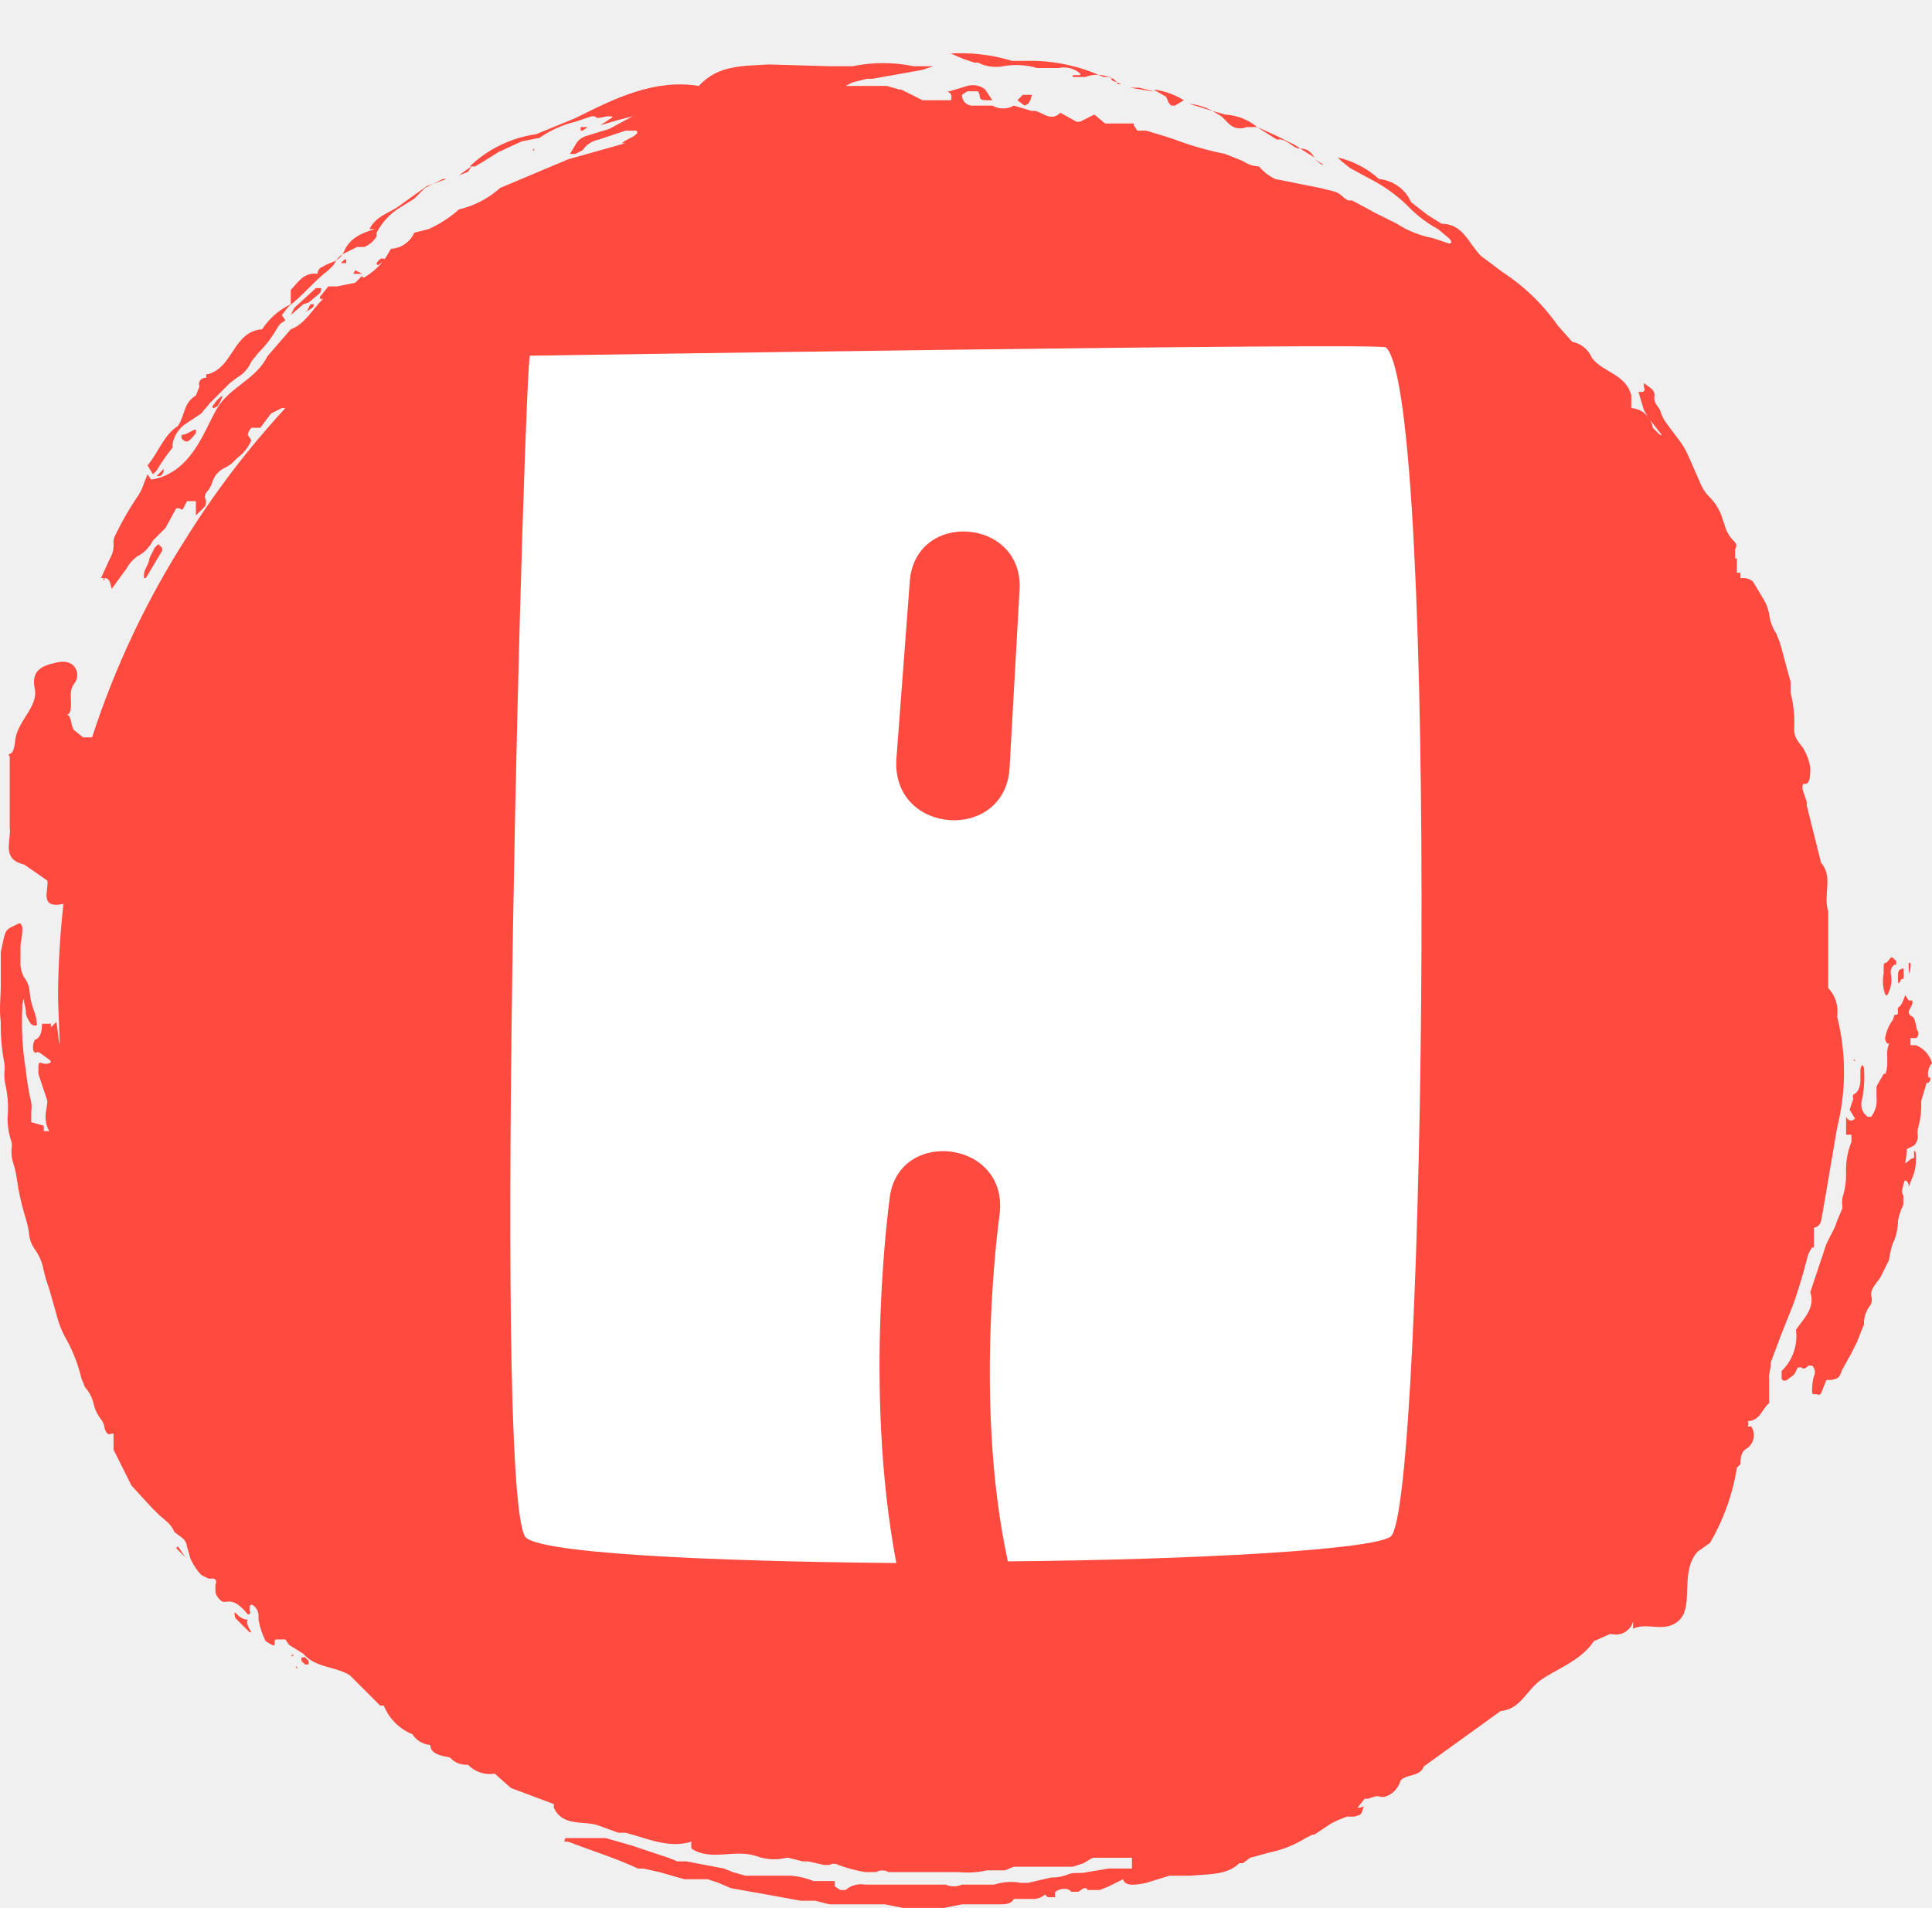
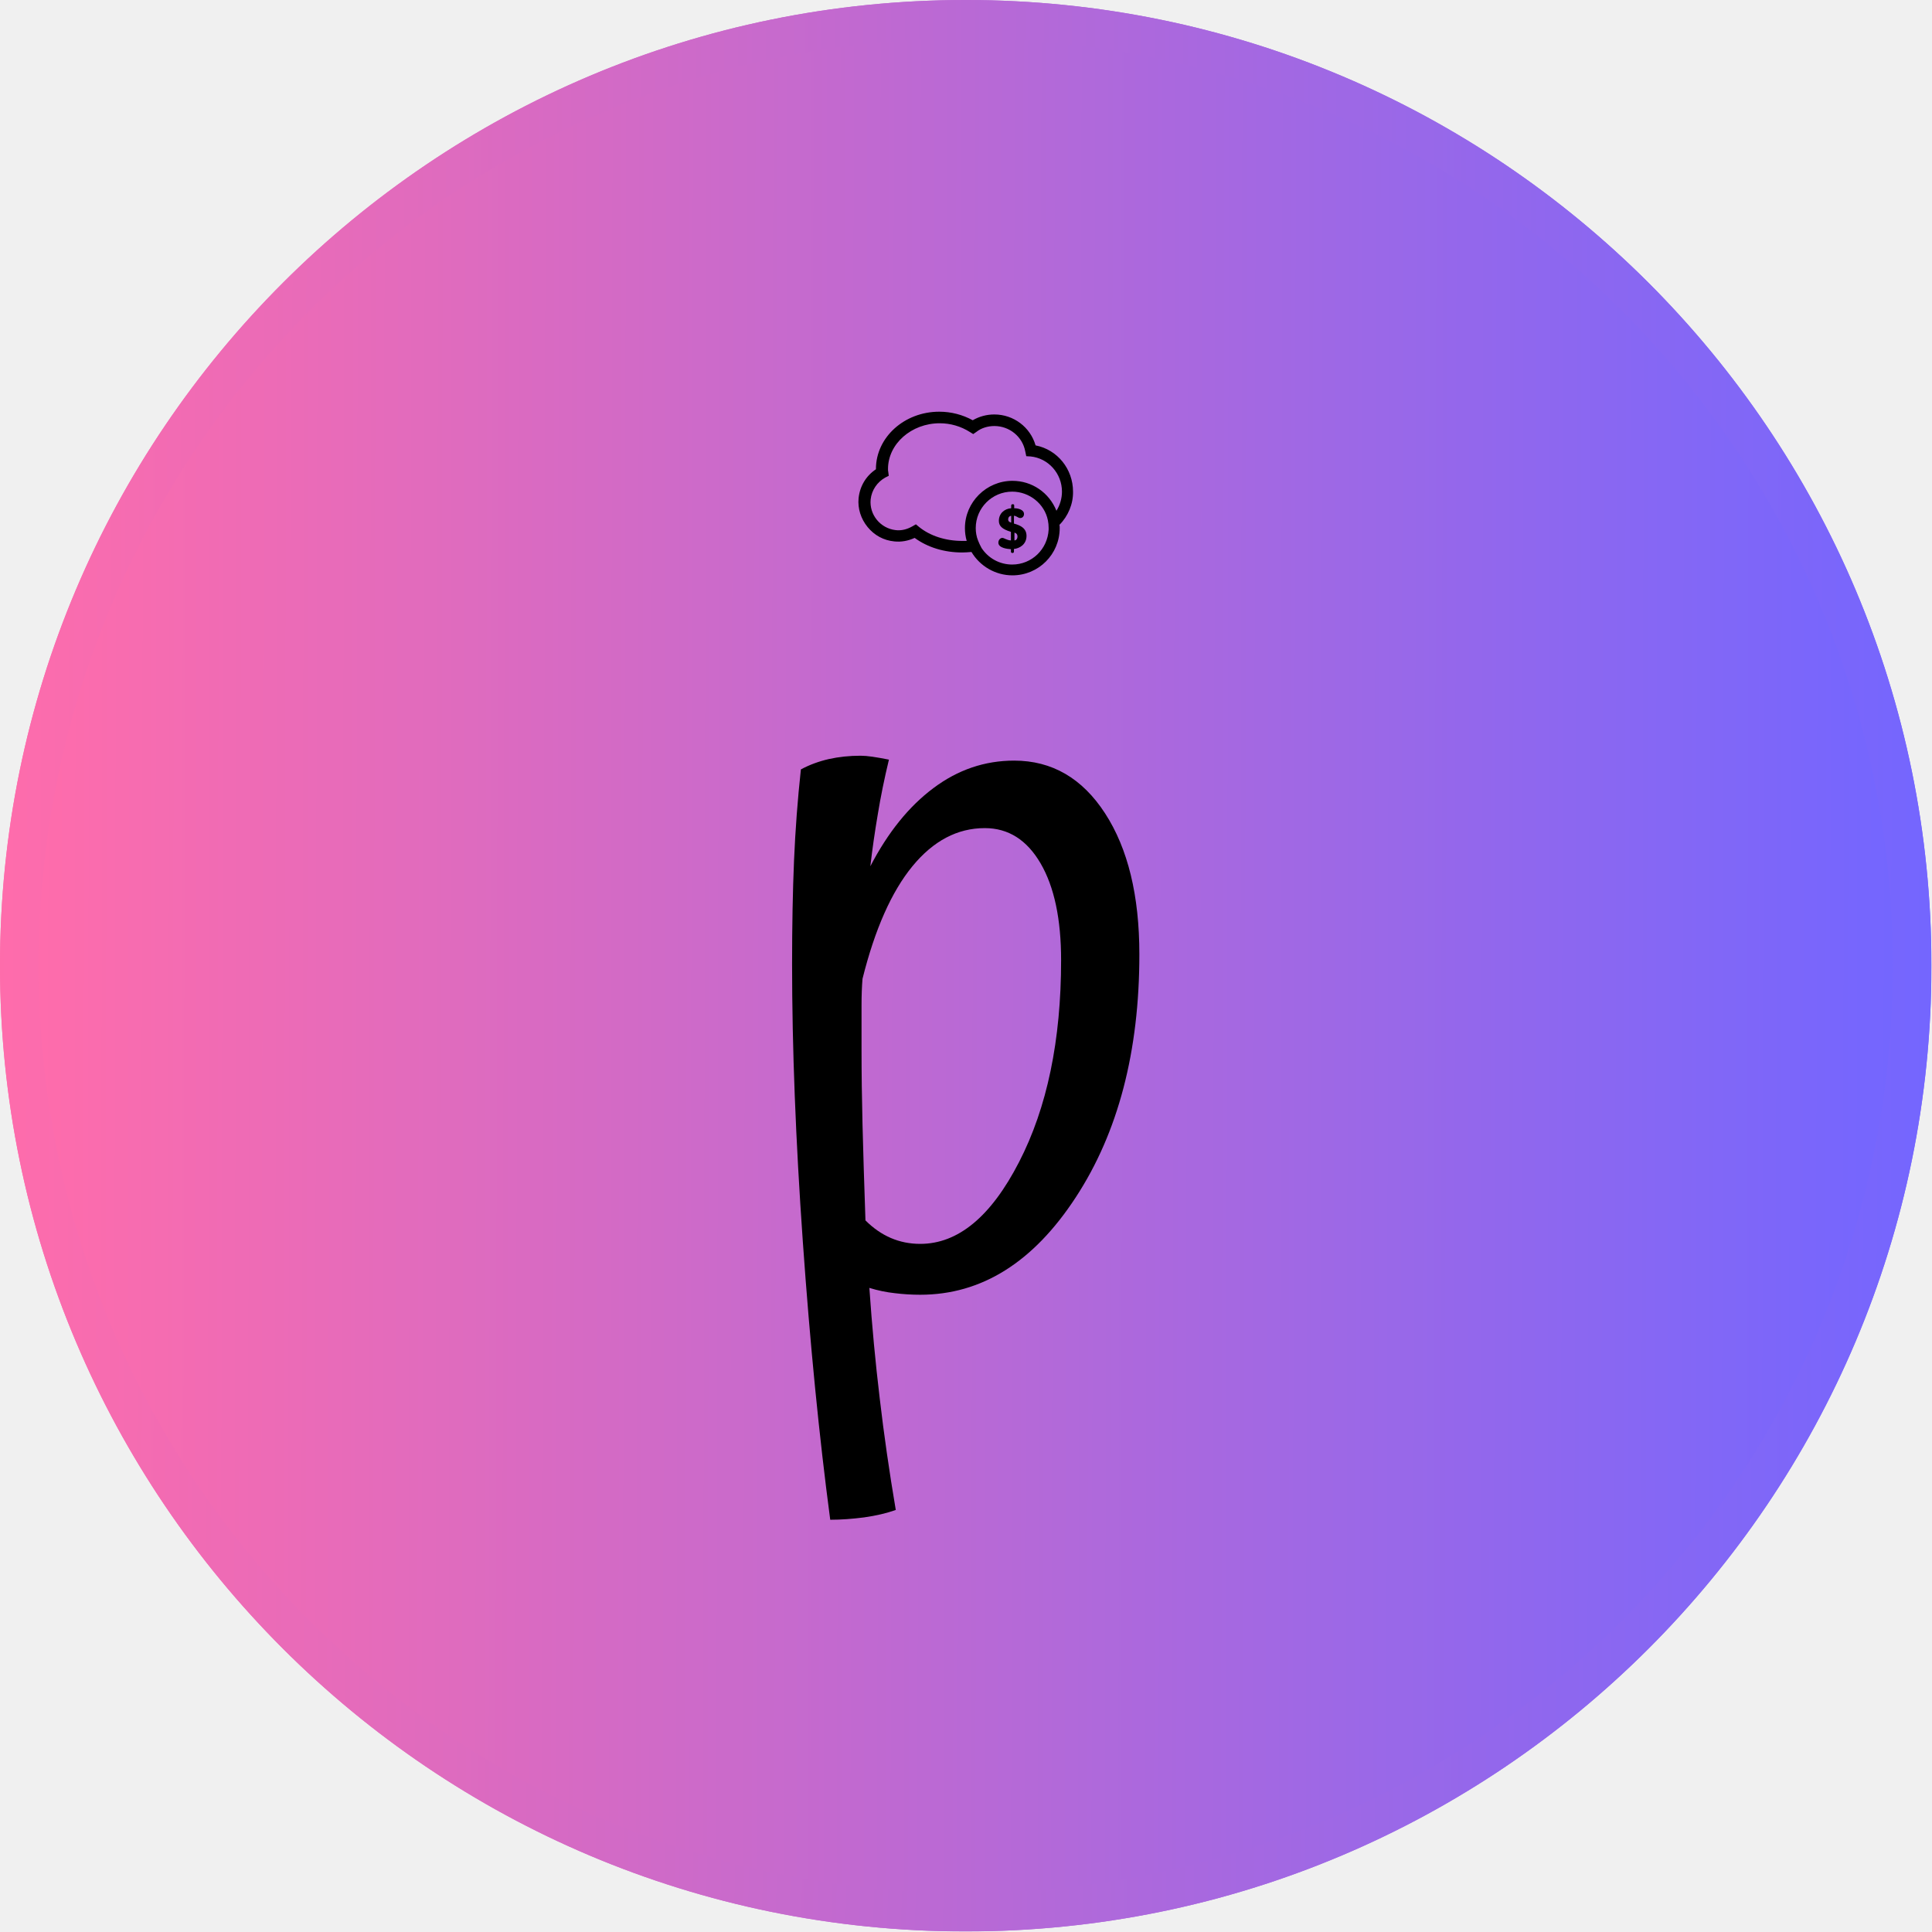
- <svg xmlns="http://www.w3.org/2000/svg" width="308.761" height="304.916" viewBox="0 0 106.008 104.687" class="css-1j8o68f" version="1.1" id="svg23">
-   <defs id="SvgjsDefs2684" />
-   <g id="SvgjsG2685" featurekey="rootContainer" transform="matrix(0.9820593,0,0,0.9820593,-0.05456052,0)" fill="#ff4a3f">
-     <g id="g17">
-       <path d="M19.8 15.3h.5l-.4-.2zm.5.1zm.8-.7c0 .1 0 .1.1.1l.4-.3c-.2-.1-.3-.1-.5.2zm.4-.2zm-4.1 2.3zm-.2.6l.3-.2c.1-.1.1-.2.1-.2h-.2l-.2.4c-.1-.1-.1 0 0 0zm2.2-2.9h-.1l-.2.2h.3zm-2.1 2.4l.6-.5c.1-.1.1-.2.1-.3h-.3l-1.2 1.1-.2.4.7-.6zm-1.1.8z" id="path3" />
-       <path d="M9.7 25v-.2a1.7 1.7 0 0 1 .7-1.1l.9-.6.5-.6.7-.7.4-.4.4-.3a1.9 1.9 0 0 0 .8-.9l.4-.5a5.9 5.9 0 0 0 1-1.3l.2-.3.3-.2-.2-.3.4-.5c.8-.6 1.4-1.4 2.2-2l.3-.3a1.4 1.4 0 0 1 .5-.6l.8-.4h.4a1.4 1.4 0 0 0 .7-.6V13a3.5 3.5 0 0 1 1.3-1.4l.8-.5.2-.2.4-.4 1-.5h.2l-1.1.4-1.4 1c-.6.5-1.4.6-1.8 1.4h.3c-.7.2-1.4.5-1.7 1.2s-.8.6-1.2.9a.4.4 0 0 0-.3.4c-.8-.1-1.1.5-1.5.9v.8a3.9 3.9 0 0 0-1.6 1.4c-1.6.1-1.6 2.1-3 2.5h-.1a.2.2 0 0 0 0 .2c-.3 0-.5.2-.4.5l-.2.5c-.7.4-.6 1.1-1 1.7-.8.5-1.1 1.5-1.7 2.2l.3.5.2-.2a11.6 11.6 0 0 1 .9-1.3zM53.9 3.3l.6.2h.2a2.2 2.2 0 0 0 1.4.2 4.1 4.1 0 0 1 1.9.1h1.2a1.4 1.4 0 0 1 1.2.3.1.1 0 0 1 0 .1H60a.1.1 0 0 0 0 .1h.7a1.8 1.8 0 0 1 1.3 0c.2 0 .1.1.2.2l.5.2h-.2c-.2-.4-.5-.4-.8-.4a9.7 9.7 0 0 0-4.3-.9h-.8A9.8 9.8 0 0 0 53 3h.2zm7.3 3.1zM50.3 4.7zm10.9 1.7h.2-.2zM19 14.7zm32.1-10zm17.6 2.2a.9.9 0 0 0 1 .2h.6a3.1 3.1 0 0 0-1.8-.7l-.7-.2.5.3zm-3.4-1.3c0 .1.1.2.2.3h.2l.5-.3a4.2 4.2 0 0 0-1.7-.6l.7.4zm7.4 2.7l.8.5c-.2-.3-.4-.5-.8-.5z" id="path5" />
-       <path d="M99 76.1l.6-1.6.6-1.5c.2-.5.6-1.8.8-2.6a1.7 1.7 0 0 1 .3-.7h.1v-1.1c.5-.1.4-.6.5-.9l.8-4.7a12.7 12.7 0 0 0 0-6.2 1.9 1.9 0 0 0-.5-1.6v-4.3c-.3-.9.3-1.9-.4-2.7L101 45a.4.4 0 0 0 0-.2l-.2-.6a.5.5 0 0 1 0-.4h.1c.3 0 .3-.5.3-.9a3 3 0 0 0-.4-1.1l-.3-.4a1.1 1.1 0 0 1-.2-.7 6.7 6.7 0 0 0-.2-2v-.6c-.2-.7-.4-1.5-.6-2.2l-.2-.5a2.5 2.5 0 0 1-.4-1.1 2.5 2.5 0 0 0-.3-.8l-.6-1a.8.8 0 0 0-.6-.2h-.1V32h-.2v-.8H97V31a.4.4 0 0 0 0-.1v-.2c.1-.2.1-.3-.1-.5a1.8 1.8 0 0 1-.4-.6l-.2-.6a2.9 2.9 0 0 0-.7-1.2 2.2 2.2 0 0 1-.5-.7l-.7-1.6a4.3 4.3 0 0 0-.6-1l-.6-.8a2.4 2.4 0 0 1-.4-.8l-.2-.3a.6.6 0 0 1-.1-.5.5.5 0 0 0-.2-.4l-.4-.3v.2c.1.2 0 .3-.1.3h-.2l.3 1 .3.5.7.9h-.1l-.2-.2-.2-.2a1.3 1.3 0 0 0-1.2-1.1v-.7c-.3-1.2-1.6-1.3-2.2-2.1a1.5 1.5 0 0 0-1.1-.9l-.8-.9a11.3 11.3 0 0 0-3.1-3l-.8-.6-.4-.3c-.7-.7-1-1.8-2.2-1.8l-.8-.5-.9-.7a2.2 2.2 0 0 0-1.8-1.3 5.1 5.1 0 0 0-2.3-1.2l.2.2.5.4 1.3.7a8.5 8.5 0 0 1 2.1 1.6 6.8 6.8 0 0 0 1.5 1.1l.6.5c.1.1.2.2.1.3H81l-.9-.3a5.6 5.6 0 0 1-2-.8l-1.2-.6-1.3-.7h-.2c-.3-.1-.4-.4-.8-.5l-.8-.2-2.5-.5a2.6 2.6 0 0 1-.9-.7 1.7 1.7 0 0 1-.9-.3l-1-.4a18.1 18.1 0 0 1-2.8-.8l-.6-.2-1-.3h-.5l-.2-.3v-.1h-1.6l-.6-.5-.4.2-.4.2h-.2l-.9-.5c-.6.6-1.1-.2-1.6-.1l-1-.3a1.2 1.2 0 0 1-1.2 0h-1.2a.6.6 0 0 1-.5-.6l.3-.2h.6a.7.7 0 0 1 .1.3c0 .2.2.2.5.2h.2l-.4-.6a1.1 1.1 0 0 0-1-.2l-1 .3H53c.3.2.2.3.2.5h-1.6l-.4-.2-.8-.4h-.1l-.7-.2h-2.3l.4-.2.8-.2h.3l1.7-.3 1.1-.2.6-.2h-1.1a8.4 8.4 0 0 0-3.4 0h-1.3L43 3.6c-1.4.1-2.8 0-3.9 1.2-2.5-.4-4.7.7-6.9 1.8l-2.2.9a6.7 6.7 0 0 0-3.7 1.8h.3l.5-.3.8-.5 1.3-.6 1-.2a6 6 0 0 1 2-.9l.9-.3h.2c.1.2.5 0 .7 0h.2c.1 0 .1.1 0 .1l-.6.4 1-.3.8-.2-1.3.7-1.3.4a1 1 0 0 0-.6.5l-.3.5h.3l.4-.2a1.4 1.4 0 0 1 .9-.6l1.5-.5h.5a.1.1 0 0 1 .1.2c-.2.2-.6.3-.8.5h.2l-3.2.9-3.8 1.6a5.2 5.2 0 0 1-2.3 1.2 6.6 6.6 0 0 1-1.7 1.1l-.8.2a1.5 1.5 0 0 1-1.3.9l-.3.5a3.7 3.7 0 0 1-1.2 1.1h-.1v-.1l-.2.2-.2.2-1 .2h-.5l-.4.5c-.1.1-.1.2 0 .2h.1c-.6.6-1 1.4-1.8 1.7L15 19.9c-.6 1.2-1.8 1.6-2.6 2.6s-1.4 3.9-3.9 4.3l-.2-.3-.2.5a2.7 2.7 0 0 1-.4.8 16.9 16.9 0 0 0-1.2 2.1.8.8 0 0 0-.1.5 1.4 1.4 0 0 1-.2.8l-.5 1.1h.2c.3 0 .3.3.4.6l.8-1.1a2.2 2.2 0 0 1 .6-.7 2 2 0 0 0 .9-.9l.3-.3.4-.4.6-1.1h.2c.1.1.1.1.2 0l.2-.4h.5v.8l.5-.5a.5.5 0 0 0 0-.5.4.4 0 0 1 .1-.3 1.5 1.5 0 0 0 .3-.5 1.3 1.3 0 0 1 .8-.9l.3-.2.3-.3a2.4 2.4 0 0 0 .8-1l-.2-.3c0-.1.1-.3.2-.4h.5l.6-.8.6-.3h.2a48.8 48.8 0 0 0-5.5 7.2h-.1.1a48.4 48.4 0 0 0-5.3 11.2h-.5l-.5-.4c-.2-.2-.1-.7-.4-.9h.1c.3-.5-.1-1.2.3-1.7s.1-1.4-.9-1.2-1.5.5-1.3 1.5-1 1.8-1.1 2.9-.5.5-.3.9v3.9c.1.8-.5 1.8.8 2.1l1.3.9c.1.5-.5 1.6.9 1.3a49.2 49.2 0 0 0-.3 5c0 1.1.1 2.2.1 3.3v-.4c-.1-.4-.1-.8-.2-1.3l-.3.3v-.2h-.5c0 .5-.1.8-.4.9a.9.9 0 0 0-.1.5c0 .1.1.3.2.2s.4.2.7.4-.2.3-.4.2-.2.1-.2.3v.3l.5 1.5c0 .3-.1.6-.1.9a1.7 1.7 0 0 0 .2.8h-.3v-.3l-.7-.2v-.6a1.5 1.5 0 0 0 0-.5 14.6 14.6 0 0 1-.3-1.8 16.6 16.6 0 0 1-.2-3.5.9.9 0 0 1 .1-.5v.2a2.9 2.9 0 0 1 .1.5.8.8 0 0 0 .1.4c.1.2.2.4.4.4s.1-.1.1-.2a2.1 2.1 0 0 0-.1-.5 4.2 4.2 0 0 1-.3-1.3 1.5 1.5 0 0 0-.3-.7 1.6 1.6 0 0 1-.2-.9v-.8c0-.3.1-.6.1-.9a.5.5 0 0 0-.1-.4h-.1c-.8.4-.7.2-1 1.6V55c0 .7-.1 1.4 0 2.1a10.8 10.8 0 0 0 .2 2.3 1.8 1.8 0 0 1 0 .5 3.1 3.1 0 0 0 .1.9 5.9 5.9 0 0 1 .1 1.3 3.9 3.9 0 0 0 .2 1.7 1.2 1.2 0 0 1 0 .4 2.1 2.1 0 0 0 .1.8 4.9 4.9 0 0 1 .2.9 14 14 0 0 0 .5 2.2 5 5 0 0 1 .2 1 1.7 1.7 0 0 0 .3.7 2.9 2.9 0 0 1 .5 1.2 8.5 8.5 0 0 0 .3 1l.4 1.4a5.4 5.4 0 0 0 .6 1.5 8.5 8.5 0 0 1 .8 2.1l.2.5a2.1 2.1 0 0 1 .5 1 2.1 2.1 0 0 0 .4.8 1 1 0 0 1 .2.5c.1.3.2.4.4.3h.1v.9l.5 1 .5 1 1.1 1.2.4.4c.3.3.7.5.9 1l.4.3a.7.7 0 0 1 .3.5l.2.7a3.3 3.3 0 0 0 .6.9l.4.2h.3a.2.2 0 0 1 .1.3 2.5 2.5 0 0 0 0 .5.9.9 0 0 0 .4.5h.2c.4-.1.8.2 1.2.7h.1c0-.1.1-.1 0-.2v-.2c0-.1.1-.2.2-.1a.7.7 0 0 1 .3.6v.2a4.3 4.3 0 0 0 .4 1.2c.5.3.5.3.5.1s0-.2.2-.2h.4l.2.3.8.5c.7.8 1.8.7 2.6 1.2l1.7 1.7h.2a2.9 2.9 0 0 0 1.6 1.6 1.3 1.3 0 0 0 1 .6c0 .5.6.6 1.1.7a1.2 1.2 0 0 0 .8.4h.2a1.7 1.7 0 0 0 1.5.5l.9.8 2.4.9v.2c.5 1.1 1.7.7 2.5 1l1.1.4h.4c1.2.3 2.4.9 3.7.5a.7.7 0 0 0 0 .4c1.1.7 2.4 0 3.6.4a2.9 2.9 0 0 0 1.7.1h.1l.8.2h.3l.9.2h.3a.5.5 0 0 1 .5 0 7.9 7.9 0 0 0 1.5.4h.6a.7.7 0 0 1 .7 0h3.9a5 5 0 0 0 1.6-.1h1l.5-.2H60l.6-.2.5-.3h2.2v.6H62l-1.2.2c-.4.1-.7 0-1 .1a2.4 2.4 0 0 1-1 .2l-1.3.3h-.4a3.1 3.1 0 0 0-1.5.1h-1.8a1.1 1.1 0 0 1-.9 0h-4.5a1.3 1.3 0 0 0-1.1.3H47l-.3-.2v-.3h-1.2a4.1 4.1 0 0 0-1.3-.3h-2.5l-.7-.2-.5-.2-2.1-.4h-.5l-.5-.2-2.1-.7-1.4-.4h-2.2c-.1 0-.1.1-.1.2h.2c1.3.5 2.6.9 3.9 1.5h.3l.9.2 1.4.4h1.3l.6.2.7.3 1.7.3 1.1.2 1.1.2h.8l.8.2h3.1l1 .2h2.3l1-.2H56c.4 0 .6-.1.7-.3h1a1 1 0 0 0 .8-.3c-.1.1 0 .1.1.2h.4v-.2c0-.1 0-.1.2-.2s.6-.1.7.1h.4l.3-.2c.2 0 .2 0 .2.1h.7l.5-.2.8-.4c.1.3.4.4 1.3.2l1.3-.4h1.2c.9-.1 2 0 2.7-.7h.2l.4-.3 1.1-.3a6.1 6.1 0 0 0 2-.8l.4-.2h.1l.9-.6.4-.2.5-.2h.4c.4-.1.4-.1.5-.4s0-.1-.2-.1h-.1l.4-.5h.2c.3-.1.5-.2.7-.1h.2a1.3 1.3 0 0 0 .9-.9c.3-.4 1.1-.2 1.3-.8l4.3-3.1c1.1-.1 1.4-1.1 2.2-1.7s2.3-1.1 3-2.2l.9-.4h.1a1 1 0 0 0 1.2-.7v.4c.8-.4 1.8.3 2.6-.5s0-2.7 1-3.8l.7-.5a12.1 12.1 0 0 0 1.5-4.2l.2-.2c0-.3 0-.7.4-.9a.9.9 0 0 0 .2-1.2h-.2a.3.3 0 0 0 0-.3c.7 0 .8-.7 1.2-1V77a.5.5 0 0 1 0-.2 3.8 3.8 0 0 0 .1-.7zM5.9 32.2z" id="path7" />
-       <path d="M26.4 9.3l-.3.2-.4.3.5-.2zm6.1-2h.1l.3-.2h-.4zm-2.6 1l-.1.1h.1v-.1zm-1.5 1.4zm1.3-.2zm-6.3 3.1zM9.2 26.2l-.4.4H9a.4.4 0 0 0 .2-.4zm3-3.5a2.1 2.1 0 0 0 .3-.6 1.5 1.5 0 0 0-.5.5c-.1.1-.1.2 0 .2zM11 24.2V24c-.2 0-.5.3-.8.3v.2c.3.3.4.2.8-.3zm3 66.2zM73.9 9.2h.1l-.5-.3zm-2.5-1.4c.5-.1.8.4 1.2.5h.1l-.3-.2-1-.5-1.1-.5.3.2zM52.8 3.1zm11.7 2h-.1l-1.2-.2h.5zm2 .7l1.3.4a3.3 3.3 0 0 0-1.3-.4zm-9 0a1 1 0 0 0 .2-.5h-.5l-.3.3.4.3zm9 1.6zM49.9 4.2zm2.9.7zM48.5 4zm13.8 2.1a.5.5 0 0 0 0 .1zm44.8 52.3h-.3V58h.3c.1 0 .2-.3.1-.4s-.1-.7-.3-.8a.3.3 0 0 1-.2-.3l.2-.4a.4.4 0 0 0 0-.2h-.2l-.2-.3c-.1.3-.2.6-.4.7a.5.5 0 0 0 0 .2c0 .1 0 .2-.1.2h-.1a1.1 1.1 0 0 1-.1.3 2.3 2.3 0 0 0-.4.9.4.4 0 0 0 .1.4h.1a1.7 1.7 0 0 0-.1.8v.4a1.8 1.8 0 0 1-.1.5h-.1l-.4.7v.6a1.5 1.5 0 0 1-.3 1.1h-.2l-.2-.2a.9.9 0 0 1-.1-.8 6.5 6.5 0 0 0 .1-1.7c0-.1-.1-.2-.1-.2a.5.5 0 0 0-.1.3v.6c0 .2-.1.6-.3.7s-.1.2-.1.3l-.2.6.3.5c-.2.2-.4.1-.5-.1v1h.3v.4a4.2 4.2 0 0 0-.3 1.4 3.3 3.3 0 0 0 0 .4 4 4 0 0 1-.2 1.3 2 2 0 0 0 0 .6l-.3.7a3.2 3.2 0 0 1-.3.7l-.3.6-.9 2.7c.3.9-.4 1.5-.8 2.1a2.7 2.7 0 0 1-.8 2.3v.4c0 .1.1.2.3.1l.4-.3.2-.4h.2c.1.1.2.1.4-.1h.2a.5.5 0 0 1 .1.6 2.9 2.9 0 0 0-.1.8c0 .1 0 .2.1.2h.2c.1.1.2 0 .3-.3l.2-.5h.3c.4-.1.4-.1.6-.6l.5-.9.3-.6.4-1a1.6 1.6 0 0 1 .3-1 .6.6 0 0 0 .1-.6c0-.2 0-.3.2-.6l.3-.4.5-1a4.7 4.7 0 0 1 .2-.9 3 3 0 0 0 .3-1.3 3.8 3.8 0 0 1 .3-.9v-.5c-.1-.2-.1-.2 0-.6s.1-.2.2-.2a.4.4 0 0 1 .1.3l.2-.5a2.3 2.3 0 0 0 .2-.9v-.3c0-.1 0-.3-.1-.3v.4c-.2 0-.3.2-.5.3a6.4 6.4 0 0 0 .1-.8l.4-.2a.7.7 0 0 0 .2-.6 1.4 1.4 0 0 1 0-.3 4.8 4.8 0 0 0 .2-1.4v-.2l.3-1h.1a.3.3 0 0 0 .1-.3h-.1a.9.9 0 0 1 .2-.8 1.5 1.5 0 0 0-.9-1zm-1.2 7.8zm-.2-9.9zm0 0zM9.1 30.8a.3.3 0 0 0 0-.2l-.2-.2-.2.2-.3.6c0 .3-.3.6-.3.9v.2h.1zm96.3 24.8h.1a1.7 1.7 0 0 0 .2-1.2.5.5 0 0 1 .2-.5h.1v-.2l-.2-.2h-.1c-.1.1-.2.3-.3.3s-.1.1-.1.3v.3a2.2 2.2 0 0 0 .1 1.2zM13.2 90.1c-.1 0 0 .2 0 .3l.8.8h.1c-.2-.3-.3-.6-.2-.7a.9.9 0 0 1-.5-.2zm.8.3zm92.3-35.7h.1a2 2 0 0 0 0-.6c-.3.1-.3.1-.3.6s.1.1.2 0z" id="path9" />
-       <path d="M106.7 62a.6.6 0 0 0 .1-.5c0-.1-.1-.2-.1-.1h-.2v.2c0 .4.1.5.2.4zm.1-8.2h-.1v.6a1 1 0 0 0 .1-.6zM17.1 92.6h-.2v.2l.2.2h.2v-.2zm86.6-33.3c0-.1 0-.1-.1-.1zM9.9 86.5l.5.5-.4-.6z" id="path11" />
-       <circle cx="10.5" cy="87.1" transform="rotate(-24.8 10.4 87.159)" id="circle13" />
-       <path d="M9.7 30.1h-.1v.2-.2h.1zm83.2-6.6l-.2-.3h-.1zm-14.7 77.1zM5.9 32.2zm-.1.2a.3.3 0 0 0 .1-.2v.2zm1.9-4.9zM61.5 2.4zm42.8 58.2v.1-.1zM16.4 92.5h-.1c.1.1.2 0 .1-.1zm.2.7h.1l-.1-.1v.1zm73.9-71.3zm15.2 34.4zM14.6 91.7zm92.1-37zm-.8 11.4zM34.6 0z" id="path15" />
-     </g>
-   </g>
-   <g id="SvgjsG2686" featurekey="nameFeature-0" transform="matrix(2.284354,0,0,2.284354,27.98006,-5.60952)" fill="#ffffff">
-     <path d="M9.6 16.48 l-0.32 4.24 c-0.08 1.8 2.6 1.96 2.72 0.2 l0.24 -4.28 c0.12 -1.76 -2.56 -1.96 -2.64 -0.16 z M0.48 11 l0 0 c0.04 0 20.48 -0.32 20.56 -0.2 c1.28 1.12 0.96 27.8 0.12 28.56 c-0.4 0.32 -4.64 0.56 -9.2 0.6 c-0.84 -3.84 -0.2 -8.32 -0.2 -8.32 c0.24 -1.8 -2.44 -2.12 -2.64 -0.4 c0 0.04 -0.64 4.52 0.16 8.76 c-4.56 -0.04 -8.68 -0.24 -8.92 -0.64 c-0.8 -1.44 0 -28.28 0.12 -28.36 z" id="path20" />
+ <svg xmlns="http://www.w3.org/2000/svg" version="1.1" width="1500" height="1500" viewBox="0 0 1500 1500">
+   <g transform="matrix(1,0,0,1,-0.2133234,-0.2133234)">
+     <svg viewBox="0 0 334 334" data-background-color="#000000" preserveAspectRatio="xMidYMid meet" height="1500" width="1500">
+       <g id="tight-bounds" transform="matrix(1,0,0,1,0.0475,0.0475)">
+         <svg viewBox="0 0 333.905 333.905" height="333.905" width="333.905">
+           <rect width="333.905" height="333.905" fill="url(#c576ccff-e8de-4455-ac1d-0e63b5b4e4e3)" mask="url(#5491534a-9f10-45f6-b5e0-71dcafb9d285)" data-fill-palette-color="tertiary" />
+           <g>
+             <svg />
+           </g>
+           <g>
+             <svg viewBox="0 0 333.905 333.905" height="333.905" width="333.905">
+               <g>
+                 <path d="M0 166.952c0-92.205 74.747-166.952 166.952-166.952 92.205 0 166.952 74.747 166.953 166.952 0 92.205-74.747 166.952-166.953 166.953-92.205 0-166.952-74.747-166.952-166.953zM166.952 321.993c85.627 0 155.041-69.414 155.041-155.041 0-85.627-69.414-155.041-155.041-155.041-85.627 0-155.041 69.414-155.041 155.041 0 85.627 69.414 155.041 155.041 155.041z" data-fill-palette-color="tertiary" fill="url(#c576ccff-e8de-4455-ac1d-0e63b5b4e4e3)" stroke="transparent" />
+                 <ellipse rx="160.274" ry="160.274" cx="166.952" cy="166.952" fill="url(#c576ccff-e8de-4455-ac1d-0e63b5b4e4e3)" stroke="transparent" stroke-width="0" fill-opacity="1" data-fill-palette-color="tertiary" />
+               </g>
+               <g transform="matrix(1,0,0,1,136.9331,71.17305)">
+                 <svg viewBox="0 0 60.038 191.558" height="191.558" width="60.038">
+                   <g>
+                     <svg viewBox="0 0 60.038 191.558" height="191.558" width="60.038">
+                       <g>
+                         <svg viewBox="0 0 87.072 277.812" height="191.558" width="60.038">
+                           <g transform="matrix(1,0,0,1,0,86.25401)">
+                             <svg viewBox="0 0 87.072 191.558" height="191.558" width="87.072">
+                               <g id="textblocktransform">
+                                 <svg viewBox="0 0 87.072 191.558" height="191.558" width="87.072" id="textblock">
+                                   <g>
+                                     <svg viewBox="0 0 87.072 191.558" height="191.558" width="87.072">
+                                       <g transform="matrix(1,0,0,1,0,0)">
+                                         <svg width="87.072" viewBox="3 -28.05 17.75 39.05" height="191.558" data-palette-color="#000000">
+                                           <path d="M6.75-4.3L6.75-4.3Q7.35-3.7 8.05-3.4 8.75-3.1 9.55-3.1L9.55-3.1Q12.45-3.1 14.6-7.28 16.75-11.45 16.75-17.6L16.75-17.6Q16.75-20.75 15.7-22.55 14.65-24.35 12.85-24.35L12.85-24.35Q10.75-24.35 9.15-22.4 7.55-20.45 6.6-16.65L6.6-16.65Q6.55-16.05 6.55-15.3 6.55-14.55 6.55-13.05L6.55-13.05Q6.55-11.2 6.6-9.2 6.65-7.2 6.75-4.3ZM6.95-0.85L6.95-0.85Q7.15 2.05 7.48 4.8 7.8 7.55 8.3 10.5L8.3 10.5Q7.6 10.75 6.68 10.88 5.75 11 4.95 11L4.95 11Q4.1 4.6 3.55-3.2 3-11 3-17.4L3-17.4Q3-20.35 3.1-22.7 3.2-25.05 3.45-27.35L3.45-27.35Q4.1-27.7 4.88-27.88 5.65-28.05 6.5-28.05L6.5-28.05Q6.75-28.05 7.1-28 7.45-27.95 7.95-27.85L7.95-27.85Q7.6-26.4 7.38-25.05 7.15-23.7 7-22.4L7-22.4Q8.35-25 10.23-26.4 12.1-27.8 14.35-27.8L14.35-27.8Q17.25-27.8 19-25.1 20.75-22.4 20.75-17.9L20.75-17.9Q20.75-10.45 17.5-5.48 14.25-0.5 9.55-0.5L9.55-0.5Q8.9-0.5 8.25-0.58 7.6-0.65 6.95-0.85Z" opacity="1" transform="matrix(1,0,0,1,0,0)" fill="#000000" class="wordmark-text-0" data-fill-palette-color="quaternary" id="text-0" />
+                                         </svg>
+                                       </g>
+                                     </svg>
+                                   </g>
+                                 </svg>
+                               </g>
+                             </svg>
+                           </g>
+                           <g transform="matrix(1,0,0,1,16.63076,0)">
+                             <svg viewBox="0 0 53.811 41.032" height="41.032" width="53.811">
+                               <g>
+                                 <svg version="1.1" x="0" y="0" viewBox="9.929 17.5 85.375 65.1" enable-background="new 0 0 100 100" xml:space="preserve" height="41.032" width="53.811" class="icon-icon-0" data-fill-palette-color="quaternary" id="icon-0">
+                                   <g fill="#000000" data-fill-palette-color="quaternary">
+                                     <g fill="#000000" data-fill-palette-color="quaternary">
+                                       <g fill="#000000" data-fill-palette-color="quaternary">
+                                         <path d="M52.3 63.8C52.3 53.5 60.8 45 71.2 45 79 45 85.8 49.7 88.7 56.9 90.1 54.7 90.9 52 90.9 49.3 90.9 42.1 85.5 36 78.4 35.3L76.7 35.2 76.3 33.3C75.2 27.4 70 23.2 64 23.2 61.4 23.2 58.8 24 56.9 25.5L55.6 26.4 54.3 25.6C50.7 23.3 46.5 22.1 42.3 22.1 31 22.1 21.7 30.3 21.7 40.3 21.7 40.7 21.7 41.1 21.8 41.4L22 43 20.6 43.7C17.4 45.5 15.2 48.7 14.8 52.4 14.2 58.5 18.7 63.9 24.7 64.6 27 64.9 29.3 64.3 31.4 63.1L32.8 62.3 34 63.3C38.4 66.9 44.6 68.9 51.2 68.9H53C52.5 67.1 52.3 65.5 52.3 63.8M89.9 62.5C90 62.9 90 63.3 90 63.8 90 74.2 81.6 82.6 71.2 82.6 64.5 82.6 58.3 79 54.9 73.3 53.7 73.4 52.4 73.5 51.2 73.5 44.1 73.5 37.5 71.5 32.3 67.7 29.7 68.9 26.9 69.4 24.2 69.1 20 68.7 16.3 66.7 13.6 63.4S9.6 56 10 51.9C10.5 47.1 13 43 16.9 40.4V40.3C16.9 27.7 28.2 17.5 42.1 17.5 46.8 17.5 51.4 18.7 55.4 20.9 58 19.4 60.9 18.6 64 18.6 71.6 18.6 78.3 23.6 80.4 30.9 89.1 32.6 95.3 40.3 95.3 49.3 95.4 54.1 93.4 59 89.9 62.5M71.1 49.3C63.1 49.3 56.6 55.8 56.6 63.8 56.6 65.5 56.9 67.2 57.5 68.7 57.9 69.7 58.3 70.6 58.9 71.7 61.6 75.8 66.1 78.3 71.1 78.3 78.9 78.3 85.2 72.2 85.6 64.4V63.7C85.6 62.7 85.5 61.7 85.3 60.7 84 54.2 78 49.3 71.1 49.3" fill="#000000" data-fill-palette-color="quaternary" />
+                                         <path d="M70.7 61.6V58.9C70 59 69.5 59.5 69.5 60.4 69.5 61.1 70.1 61.5 70.7 61.6M72 68.7C72.7 68.7 73.2 68 73.2 67.2 73.2 66.2 72.7 65.8 72 65.6zM65.8 60.9C65.8 58 68 56.1 70.7 55.9V54.9C70.7 54.5 70.9 54.3 71.3 54.3 71.8 54.3 71.9 54.5 71.9 54.9V55.9C73.3 55.9 75.8 56.4 75.8 58.2 75.8 59.1 75.2 59.8 74.3 59.8S72.8 58.9 71.8 58.9V62C74.3 62.7 76.8 63.8 76.8 66.9 76.8 70.3 74 71.9 71.8 72.1V73.1C71.8 73.5 71.6 73.7 71.2 73.7 70.7 73.7 70.6 73.4 70.6 73.1V72.2C69.1 72.1 65.6 71.7 65.6 69.6 65.6 68.6 66.3 67.7 67.2 67.7 67.9 67.7 69.1 68.7 70.6 68.7V65.3C67 64.2 65.8 62.9 65.8 60.9" fill="#000000" data-fill-palette-color="quaternary" />
+                                       </g>
+                                     </g>
+                                   </g>
+                                 </svg>
+                               </g>
+                             </svg>
+                           </g>
+                           <g />
+                         </svg>
+                       </g>
+                     </svg>
+                   </g>
+                 </svg>
+               </g>
+             </svg>
+           </g>
+           <defs />
+           <mask id="5491534a-9f10-45f6-b5e0-71dcafb9d285">
+             <g id="SvgjsG2720">
+               <svg viewBox="0 0 333.905 333.905" height="333.905" width="333.905">
+                 <g>
+                   <svg />
+                 </g>
+                 <g>
+                   <svg viewBox="0 0 333.905 333.905" height="333.905" width="333.905">
+                     <g>
+                       <path d="M0 166.952c0-92.205 74.747-166.952 166.952-166.952 92.205 0 166.952 74.747 166.953 166.952 0 92.205-74.747 166.952-166.953 166.953-92.205 0-166.952-74.747-166.952-166.953zM166.952 321.993c85.627 0 155.041-69.414 155.041-155.041 0-85.627-69.414-155.041-155.041-155.041-85.627 0-155.041 69.414-155.041 155.041 0 85.627 69.414 155.041 155.041 155.041z" fill="white" stroke="transparent" />
+                       <ellipse rx="160.274" ry="160.274" cx="166.952" cy="166.952" fill="white" stroke="transparent" stroke-width="0" fill-opacity="1" />
+                     </g>
+                     <g transform="matrix(1,0,0,1,136.9331,71.17305)">
+                       <svg viewBox="0 0 60.038 191.558" height="191.558" width="60.038">
+                         <g>
+                           <svg viewBox="0 0 60.038 191.558" height="191.558" width="60.038">
+                             <g>
+                               <svg viewBox="0 0 87.072 277.812" height="191.558" width="60.038">
+                                 <g transform="matrix(1,0,0,1,0,86.25401)">
+                                   <svg viewBox="0 0 87.072 191.558" height="191.558" width="87.072">
+                                     <g id="SvgjsG2719">
+                                       <svg viewBox="0 0 87.072 191.558" height="191.558" width="87.072" id="SvgjsSvg2718">
+                                         <g>
+                                           <svg viewBox="0 0 87.072 191.558" height="191.558" width="87.072">
+                                             <g transform="matrix(1,0,0,1,0,0)">
+                                               <svg width="87.072" viewBox="3 -28.05 17.75 39.05" height="191.558" data-palette-color="#000000">
+                                                 <path d="M6.75-4.3L6.75-4.3Q7.35-3.7 8.05-3.4 8.75-3.1 9.55-3.1L9.55-3.1Q12.45-3.1 14.6-7.28 16.75-11.45 16.75-17.6L16.75-17.6Q16.75-20.75 15.7-22.55 14.65-24.35 12.85-24.35L12.85-24.35Q10.75-24.35 9.15-22.4 7.55-20.45 6.6-16.65L6.6-16.65Q6.55-16.05 6.55-15.3 6.55-14.55 6.55-13.05L6.55-13.05Q6.55-11.2 6.6-9.2 6.65-7.2 6.75-4.3ZM6.95-0.85L6.95-0.85Q7.15 2.05 7.48 4.8 7.8 7.55 8.3 10.5L8.3 10.5Q7.6 10.75 6.68 10.88 5.75 11 4.95 11L4.95 11Q4.1 4.6 3.55-3.2 3-11 3-17.4L3-17.4Q3-20.35 3.1-22.7 3.2-25.05 3.45-27.35L3.45-27.35Q4.1-27.7 4.88-27.88 5.65-28.05 6.5-28.05L6.5-28.05Q6.75-28.05 7.1-28 7.45-27.95 7.95-27.85L7.95-27.85Q7.6-26.4 7.38-25.05 7.15-23.7 7-22.4L7-22.4Q8.35-25 10.23-26.4 12.1-27.8 14.35-27.8L14.35-27.8Q17.25-27.8 19-25.1 20.75-22.4 20.75-17.9L20.75-17.9Q20.75-10.45 17.5-5.48 14.25-0.5 9.55-0.5L9.55-0.5Q8.9-0.5 8.25-0.58 7.6-0.65 6.95-0.85Z" opacity="1" transform="matrix(1,0,0,1,0,0)" fill="black" class="wordmark-text-0" id="SvgjsPath2717" />
+                                               </svg>
+                                             </g>
+                                           </svg>
+                                         </g>
+                                       </svg>
+                                     </g>
+                                   </svg>
+                                 </g>
+                                 <g transform="matrix(1,0,0,1,16.63076,0)">
+                                   <svg viewBox="0 0 53.811 41.032" height="41.032" width="53.811">
+                                     <g>
+                                       <svg version="1.1" x="0" y="0" viewBox="9.929 17.5 85.375 65.1" enable-background="new 0 0 100 100" xml:space="preserve" height="41.032" width="53.811" class="icon-icon-0" data-fill-palette-color="quaternary" id="SvgjsSvg2716">
+                                         <g fill="black">
+                                           <g fill="black">
+                                             <g fill="black">
+                                               <path d="M52.3 63.8C52.3 53.5 60.8 45 71.2 45 79 45 85.8 49.7 88.7 56.9 90.1 54.7 90.9 52 90.9 49.3 90.9 42.1 85.5 36 78.4 35.3L76.7 35.2 76.3 33.3C75.2 27.4 70 23.2 64 23.2 61.4 23.2 58.8 24 56.9 25.5L55.6 26.4 54.3 25.6C50.7 23.3 46.5 22.1 42.3 22.1 31 22.1 21.7 30.3 21.7 40.3 21.7 40.7 21.7 41.1 21.8 41.4L22 43 20.6 43.7C17.4 45.5 15.2 48.7 14.8 52.4 14.2 58.5 18.7 63.9 24.7 64.6 27 64.9 29.3 64.3 31.4 63.1L32.8 62.3 34 63.3C38.4 66.9 44.6 68.9 51.2 68.9H53C52.5 67.1 52.3 65.5 52.3 63.8M89.9 62.5C90 62.9 90 63.3 90 63.8 90 74.2 81.6 82.6 71.2 82.6 64.5 82.6 58.3 79 54.9 73.3 53.7 73.4 52.4 73.5 51.2 73.5 44.1 73.5 37.5 71.5 32.3 67.7 29.7 68.9 26.9 69.4 24.2 69.1 20 68.7 16.3 66.7 13.6 63.4S9.6 56 10 51.9C10.5 47.1 13 43 16.9 40.4V40.3C16.9 27.7 28.2 17.5 42.1 17.5 46.8 17.5 51.4 18.7 55.4 20.9 58 19.4 60.9 18.6 64 18.6 71.6 18.6 78.3 23.6 80.4 30.9 89.1 32.6 95.3 40.3 95.3 49.3 95.4 54.1 93.4 59 89.9 62.5M71.1 49.3C63.1 49.3 56.6 55.8 56.6 63.8 56.6 65.5 56.9 67.2 57.5 68.7 57.9 69.7 58.3 70.6 58.9 71.7 61.6 75.8 66.1 78.3 71.1 78.3 78.9 78.3 85.2 72.2 85.6 64.4V63.7C85.6 62.7 85.5 61.7 85.3 60.7 84 54.2 78 49.3 71.1 49.3" fill="black" />
+                                               <path d="M70.7 61.6V58.9C70 59 69.5 59.5 69.5 60.4 69.5 61.1 70.1 61.5 70.7 61.6M72 68.7C72.7 68.7 73.2 68 73.2 67.2 73.2 66.2 72.7 65.8 72 65.6zM65.8 60.9C65.8 58 68 56.1 70.7 55.9V54.9C70.7 54.5 70.9 54.3 71.3 54.3 71.8 54.3 71.9 54.5 71.9 54.9V55.9C73.3 55.9 75.8 56.4 75.8 58.2 75.8 59.1 75.2 59.8 74.3 59.8S72.8 58.9 71.8 58.9V62C74.3 62.7 76.8 63.8 76.8 66.9 76.8 70.3 74 71.9 71.8 72.1V73.1C71.8 73.5 71.6 73.7 71.2 73.7 70.7 73.7 70.6 73.4 70.6 73.1V72.2C69.1 72.1 65.6 71.7 65.6 69.6 65.6 68.6 66.3 67.7 67.2 67.7 67.9 67.7 69.1 68.7 70.6 68.7V65.3C67 64.2 65.8 62.9 65.8 60.9" fill="black" />
+                                             </g>
+                                           </g>
+                                         </g>
+                                       </svg>
+                                     </g>
+                                   </svg>
+                                 </g>
+                                 <g />
+                               </svg>
+                             </g>
+                           </svg>
+                         </g>
+                       </svg>
+                     </g>
+                   </svg>
+                 </g>
+                 <defs>
+                   <mask />
+                 </defs>
+               </svg>
+               <rect width="333.905" height="333.905" fill="black" stroke="none" visibility="hidden" />
+             </g>
+           </mask>
+           <linearGradient x1="0" x2="1" y1="0.548" y2="0.55" id="c576ccff-e8de-4455-ac1d-0e63b5b4e4e3">
+             <stop stop-color="#ff6cab" offset="0" />
+             <stop stop-color="#7366ff" offset="1" />
+           </linearGradient>
+         </svg>
+         <rect width="333.905" height="333.905" fill="none" stroke="none" visibility="hidden" />
+       </g>
+     </svg>
  </g>
</svg>
